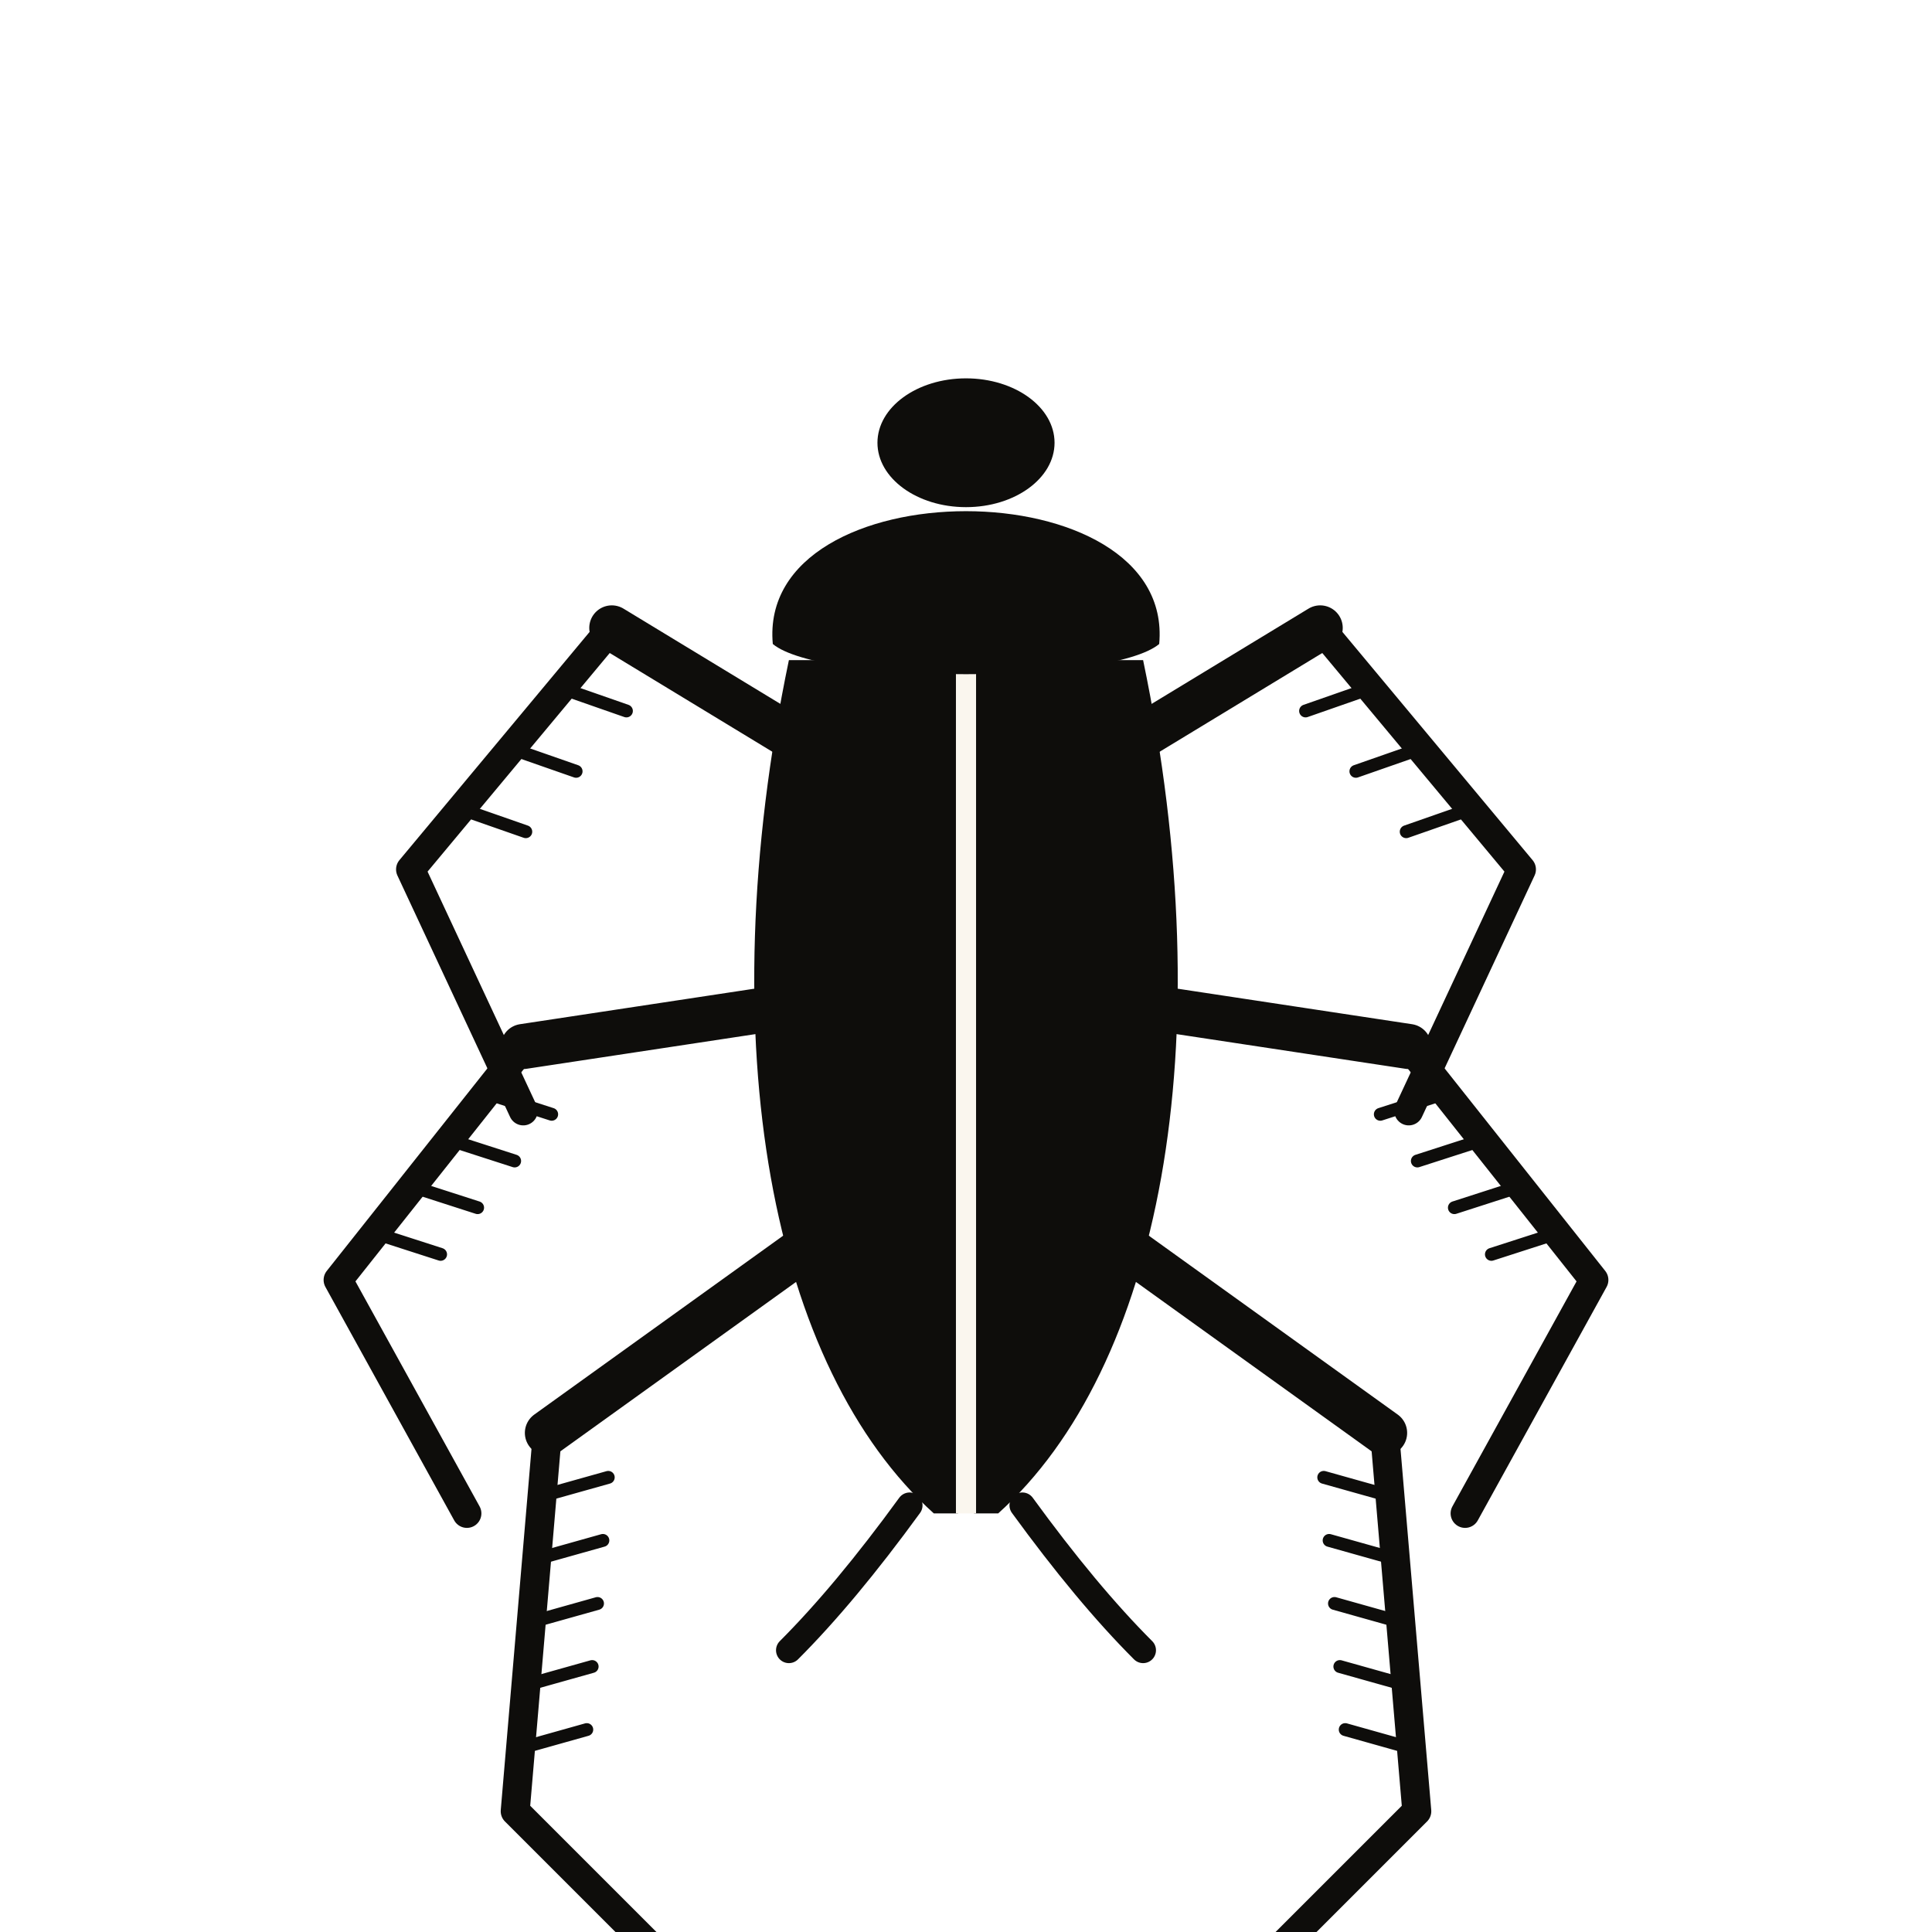
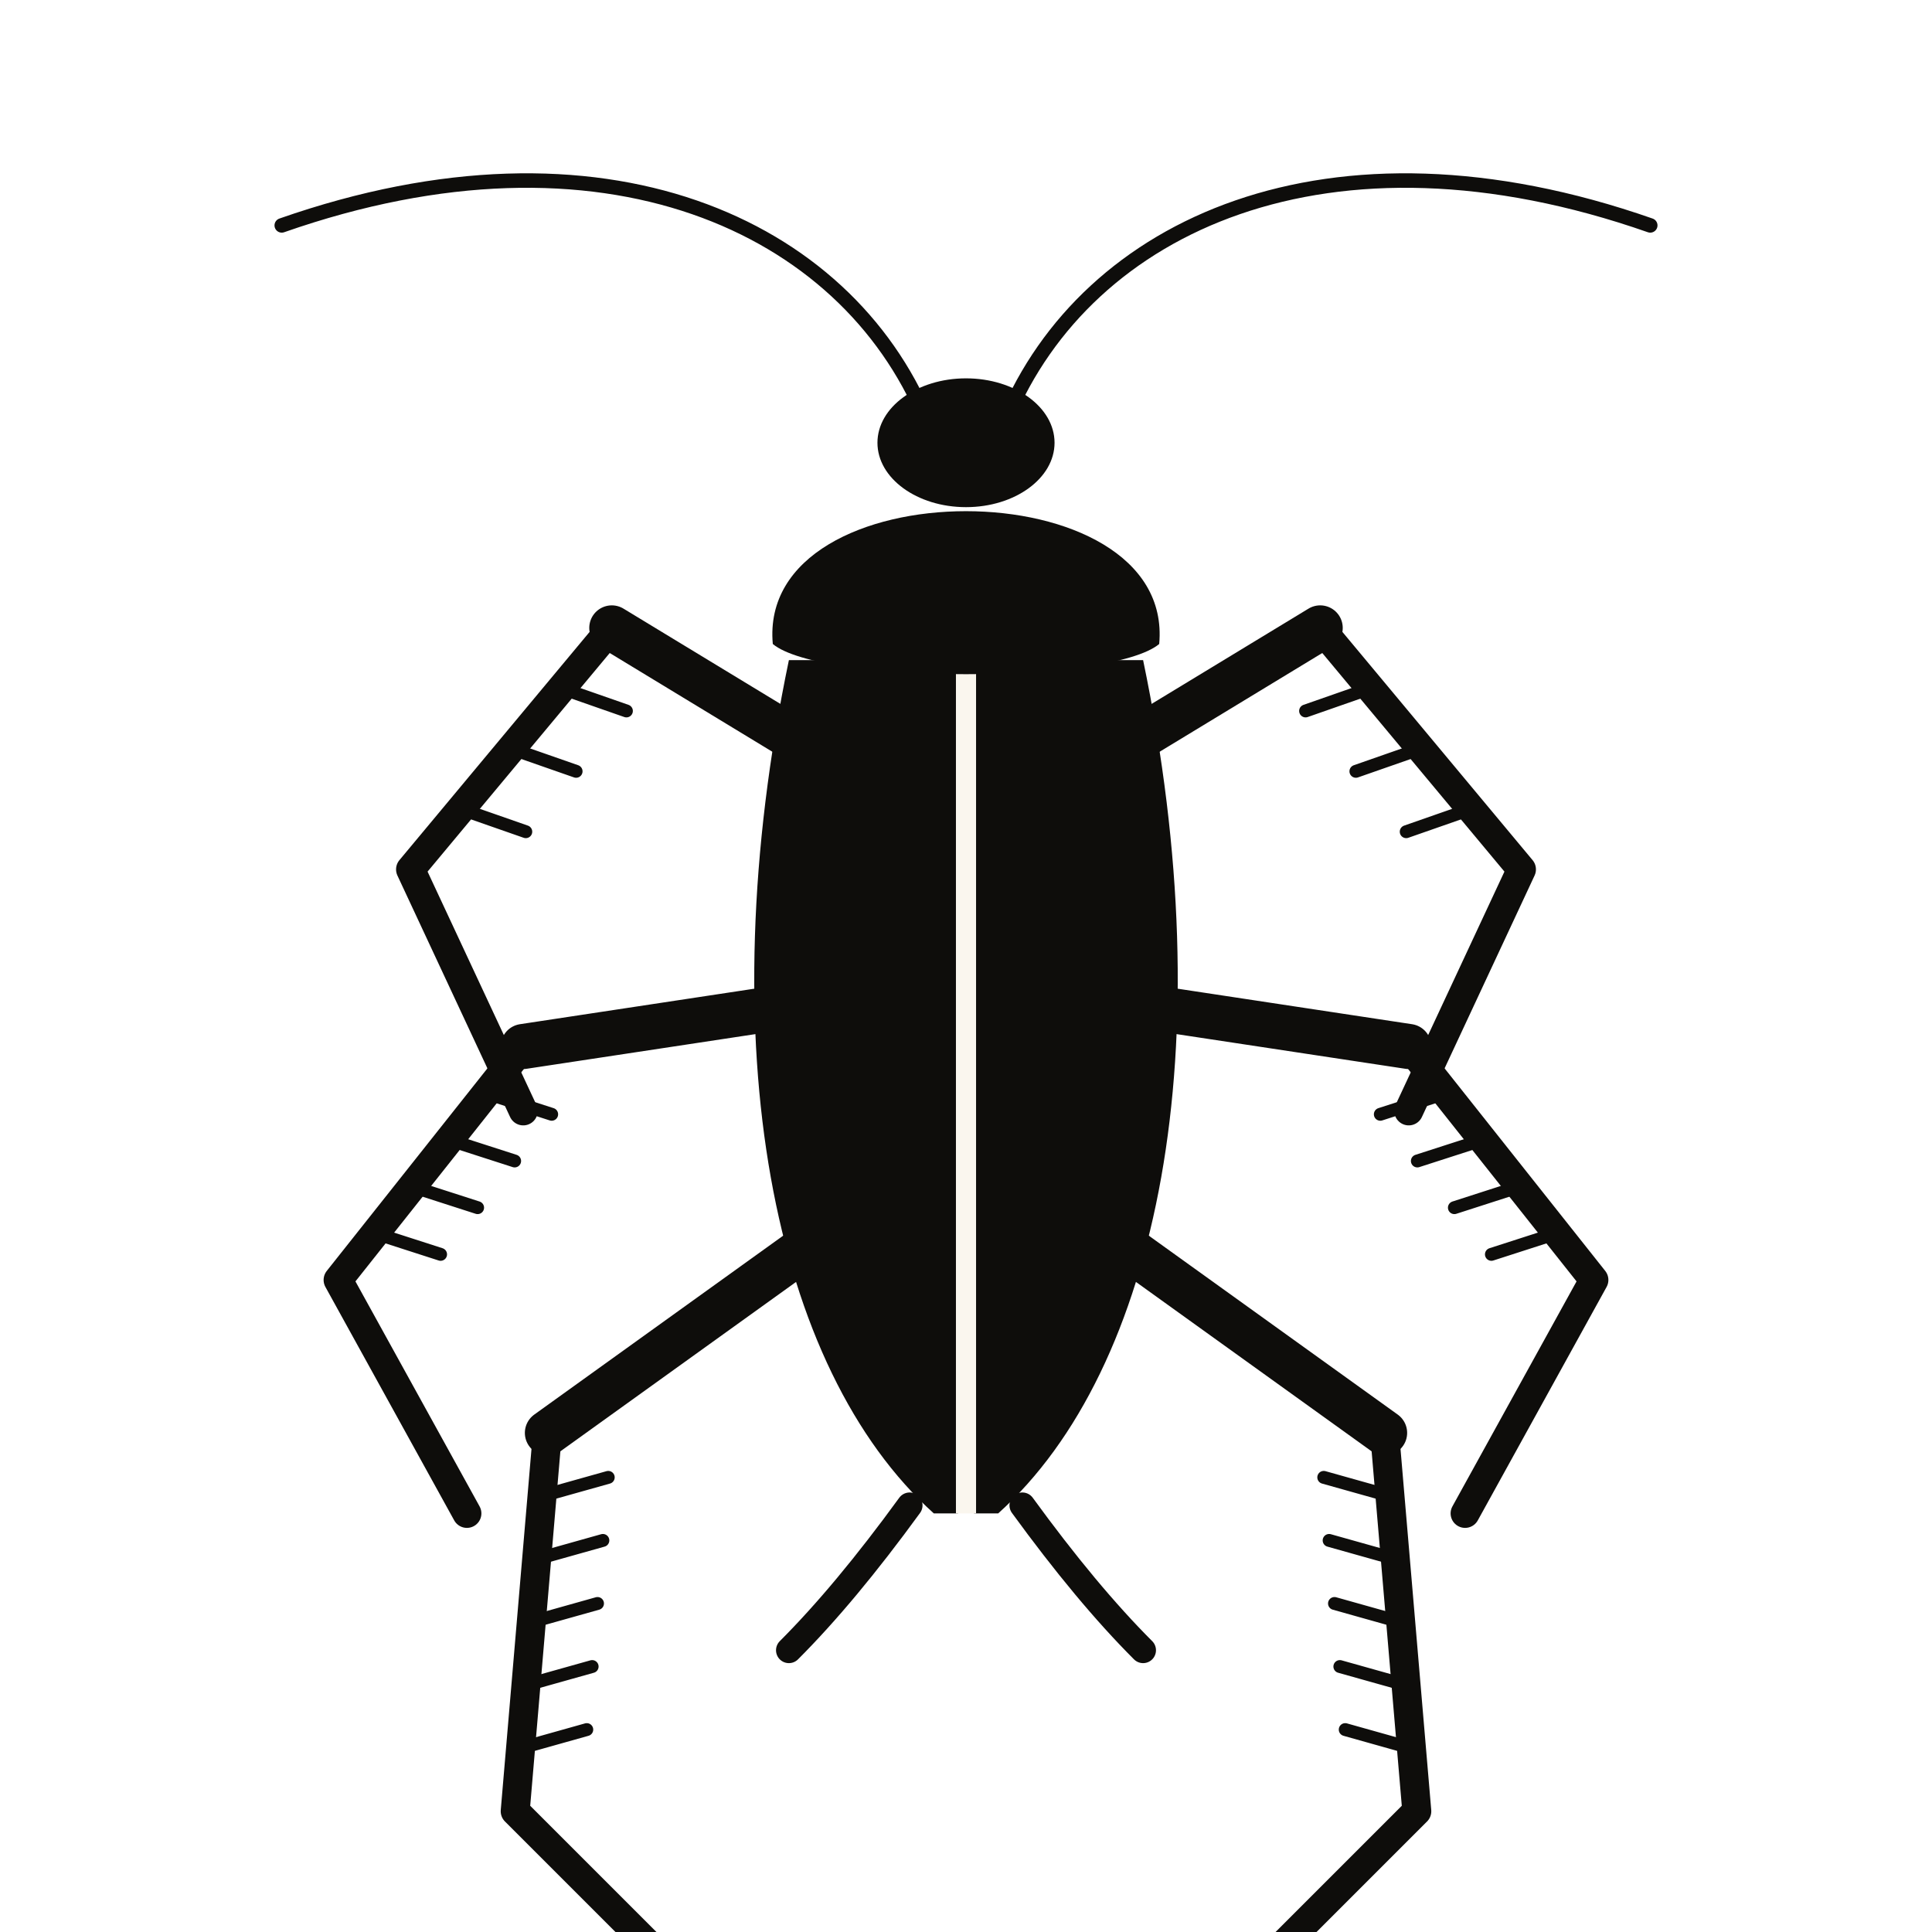
<svg xmlns="http://www.w3.org/2000/svg" viewBox="0 0 240 240" width="240" height="240">
  <path d="M 104 95 L 76 78 L 51 108 L 65 138" stroke="#0E0D0B" stroke-width="3.6" stroke-linecap="round" stroke-linejoin="round" fill="none" />
  <path d="M 104 95 L 76 78" stroke="#0E0D0B" stroke-width="5.6" stroke-linecap="round" fill="none" />
  <path d="M 69.75 85.5 L 77.816 88.317 M 63.5 93 L 71.566 95.817 M 57.25 100.5 L 65.316 103.317" stroke="#0E0D0B" stroke-width="1.6" stroke-linecap="round" fill="none" />
  <path d="M 136 95 L 164 78 L 189 108 L 175 138" stroke="#0E0D0B" stroke-width="3.6" stroke-linecap="round" stroke-linejoin="round" fill="none" />
  <path d="M 136 95 L 164 78" stroke="#0E0D0B" stroke-width="5.6" stroke-linecap="round" fill="none" />
  <path d="M 170.25 85.5 L 162.184 88.317 M 176.5 93 L 168.434 95.817 M 182.75 100.5 L 174.684 103.317" stroke="#0E0D0B" stroke-width="1.6" stroke-linecap="round" fill="none" />
  <path d="M 98 125 L 65 130 L 42 159 L 58 188" stroke="#0E0D0B" stroke-width="3.6" stroke-linecap="round" stroke-linejoin="round" fill="none" />
  <path d="M 98 125 L 65 130" stroke="#0E0D0B" stroke-width="5.6" stroke-linecap="round" fill="none" />
  <path d="M 60.4 135.8 L 68.532 138.421 M 55.8 141.6 L 63.932 144.221 M 51.2 147.4 L 59.332 150.021 M 46.6 153.2 L 54.732 155.821" stroke="#0E0D0B" stroke-width="1.6" stroke-linecap="round" fill="none" />
  <path d="M 142 125 L 175 130 L 198 159 L 182 188" stroke="#0E0D0B" stroke-width="3.6" stroke-linecap="round" stroke-linejoin="round" fill="none" />
  <path d="M 142 125 L 175 130" stroke="#0E0D0B" stroke-width="5.6" stroke-linecap="round" fill="none" />
  <path d="M 179.6 135.8 L 171.468 138.421 M 184.2 141.6 L 176.068 144.221 M 188.8 147.4 L 180.668 150.021 M 193.4 153.2 L 185.268 155.821" stroke="#0E0D0B" stroke-width="1.6" stroke-linecap="round" fill="none" />
  <path d="M 100 155 L 68 178 L 64 225 L 84 245" stroke="#0E0D0B" stroke-width="3.6" stroke-linecap="round" stroke-linejoin="round" fill="none" />
  <path d="M 100 155 L 68 178" stroke="#0E0D0B" stroke-width="5.6" stroke-linecap="round" fill="none" />
  <path d="M 67.333 185.833 L 75.559 183.523 M 66.667 193.667 L 74.892 191.356 M 66 201.5 L 74.226 199.189 M 65.333 209.333 L 73.559 207.023 M 64.667 217.167 L 72.892 214.856" stroke="#0E0D0B" stroke-width="1.6" stroke-linecap="round" fill="none" />
  <path d="M 140 155 L 172 178 L 176 225 L 156 245" stroke="#0E0D0B" stroke-width="3.6" stroke-linecap="round" stroke-linejoin="round" fill="none" />
  <path d="M 140 155 L 172 178" stroke="#0E0D0B" stroke-width="5.6" stroke-linecap="round" fill="none" />
  <path d="M 172.667 185.833 L 164.441 183.523 M 173.333 193.667 L 165.108 191.356 M 174 201.5 L 165.774 199.189 M 174.667 209.333 L 166.441 207.023 M 175.333 217.167 L 167.108 214.856" stroke="#0E0D0B" stroke-width="1.6" stroke-linecap="round" fill="none" />
  <path d="M 113 187 Q 105 198, 98 205" stroke="#0E0D0B" stroke-width="3.2" stroke-linecap="round" stroke-linejoin="round" fill="none" />
  <path d="M 127 187 Q 135 198, 142 205" stroke="#0E0D0B" stroke-width="3.2" stroke-linecap="round" stroke-linejoin="round" fill="none" />
  <path d="M 98 82 C 88 130, 96 170, 116 188 L 119 188 L 119 82 Z" fill="#0E0D0B" />
  <path d="M 142 82 C 152 130, 144 170, 124 188 L 121 188 L 121 82 Z" fill="#0E0D0B" />
  <line x1="120" y1="82" x2="120" y2="188" stroke="#FAF6EE" stroke-width="2.5" />
  <path d="M 96 80 C 94 58, 146 58, 144 80 C 138 85, 102 85, 96 80 Z" fill="#0E0D0B" />
+   <path d="M 115 52 C 105 28, 75 14, 35 28" stroke="#0E0D0B" stroke-width="1.8" stroke-linecap="round" fill="none" />
+   <path d="M 125 52 C 135 28, 165 14, 205 28" stroke="#0E0D0B" stroke-width="1.8" stroke-linecap="round" fill="none" />
  <ellipse cx="120" cy="55" rx="11" ry="8" fill="#0E0D0B" />
</svg>
